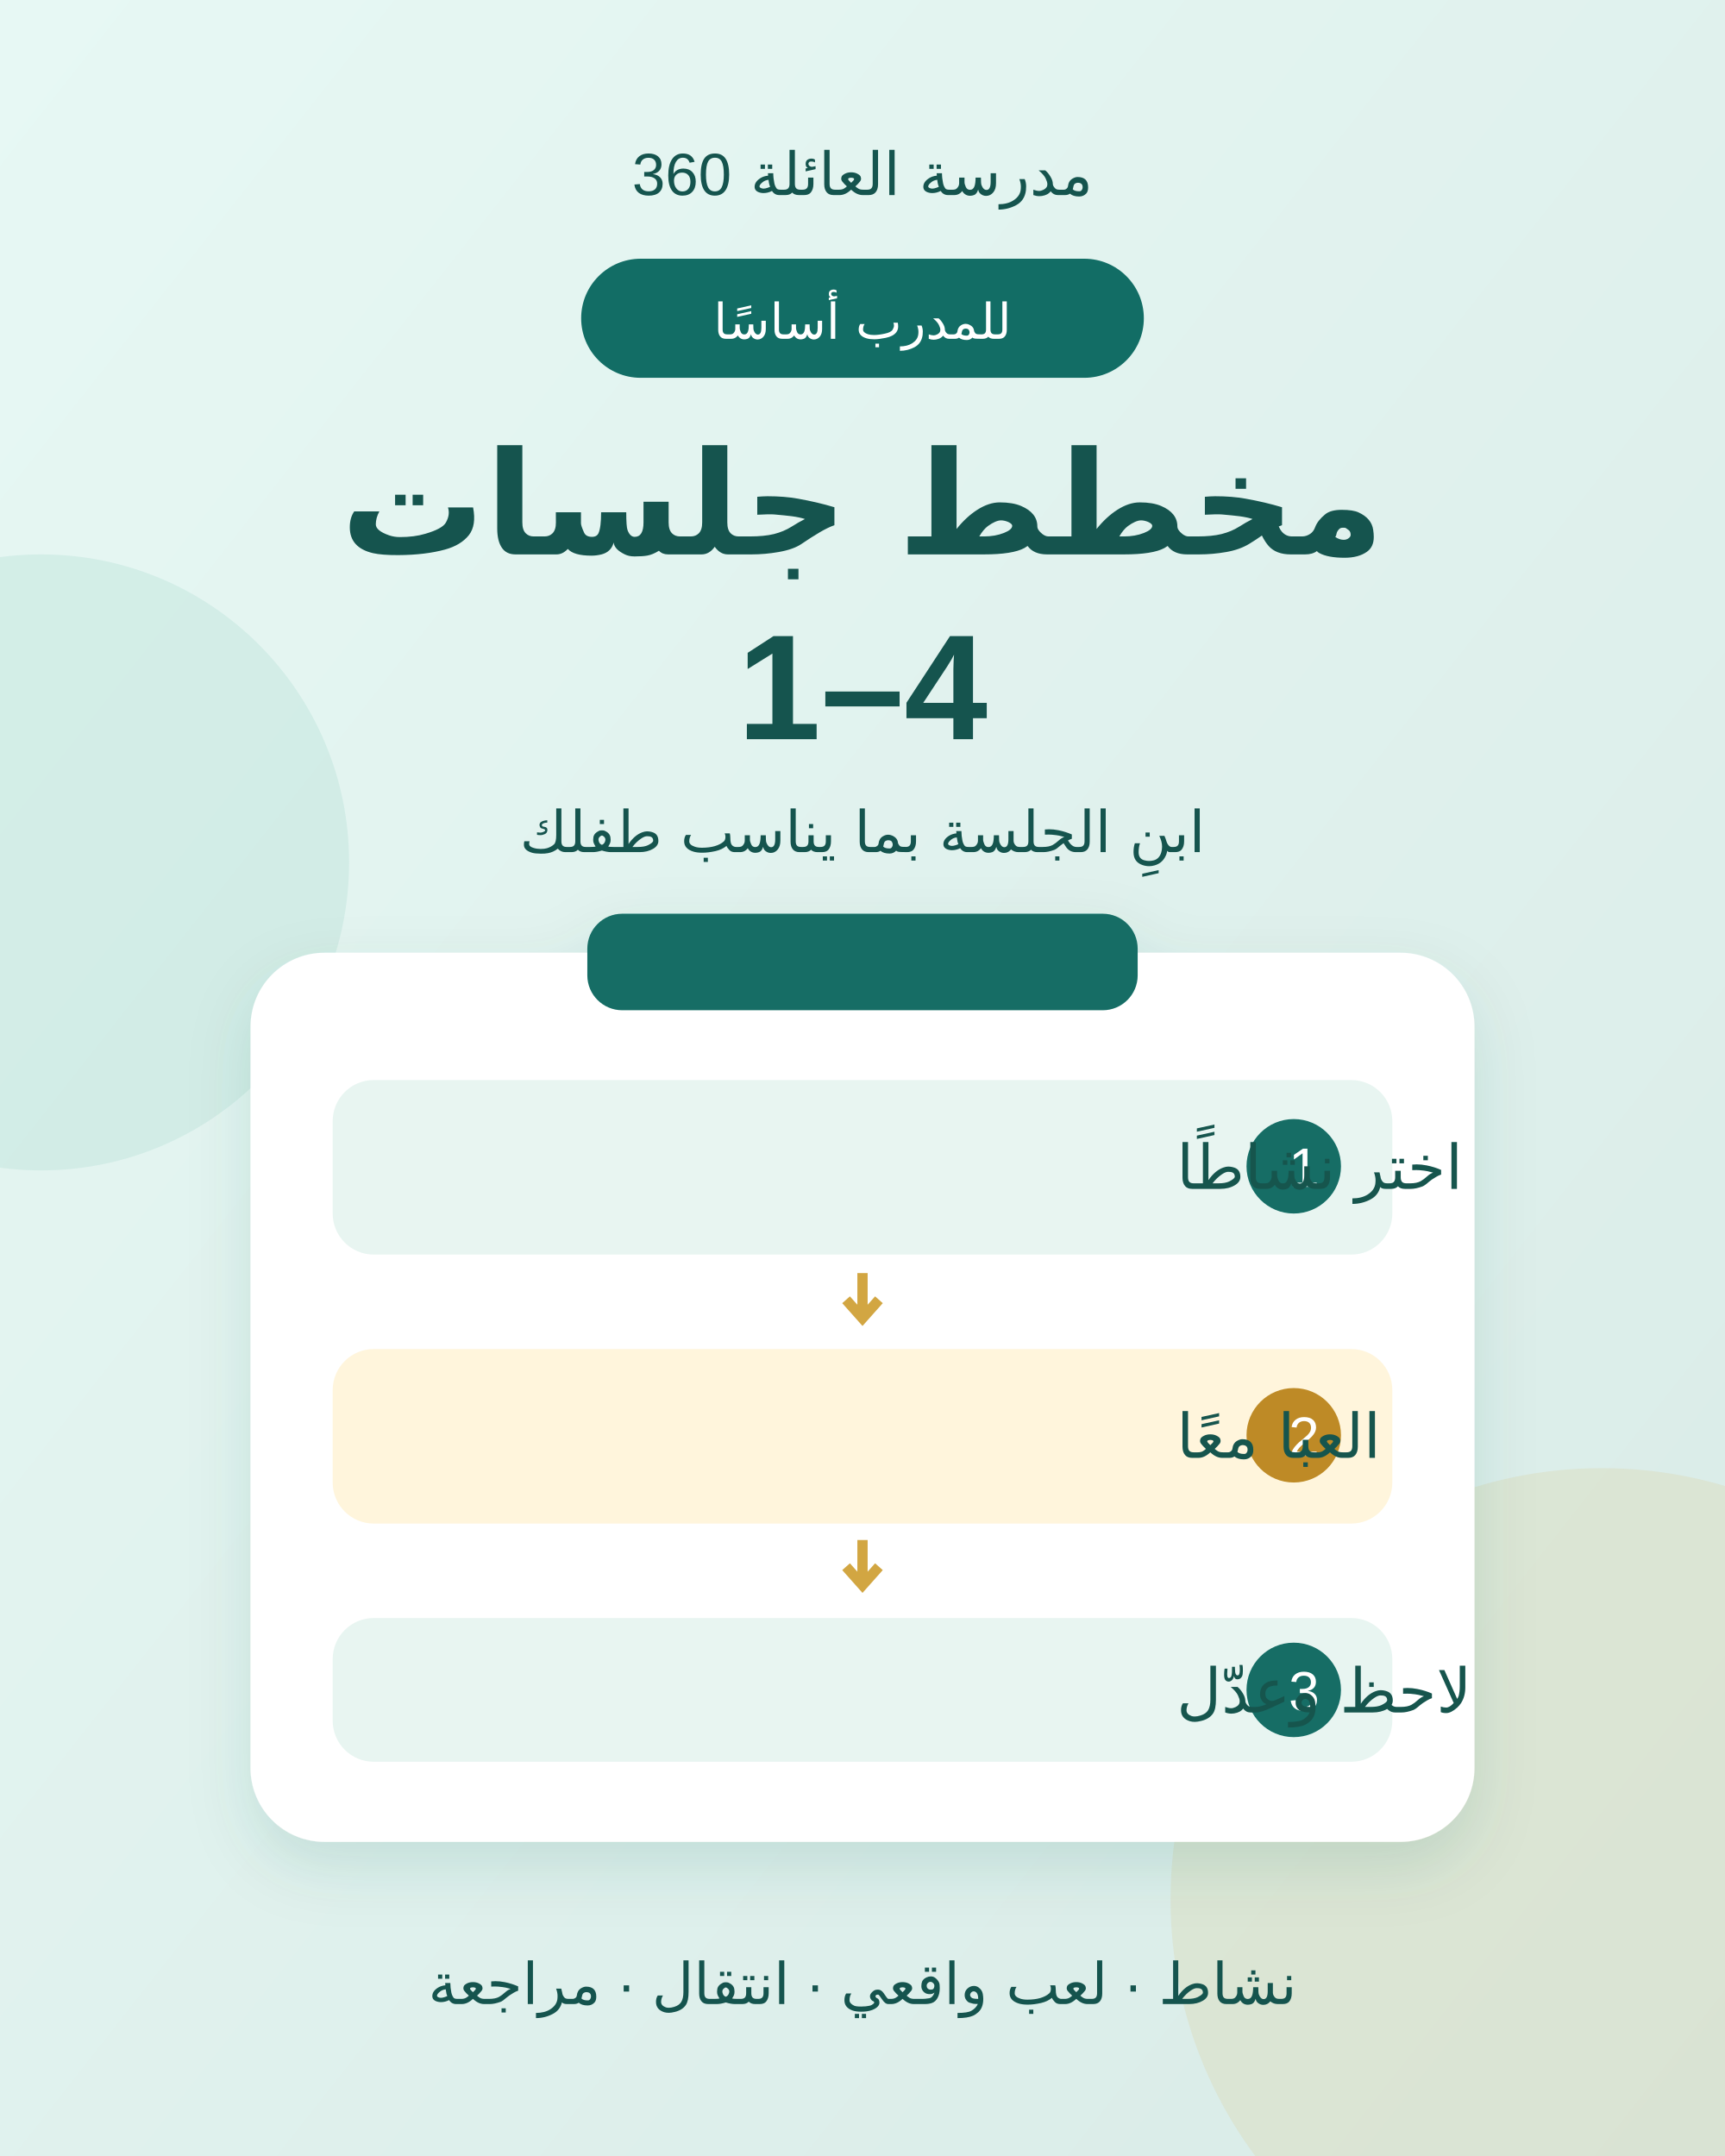
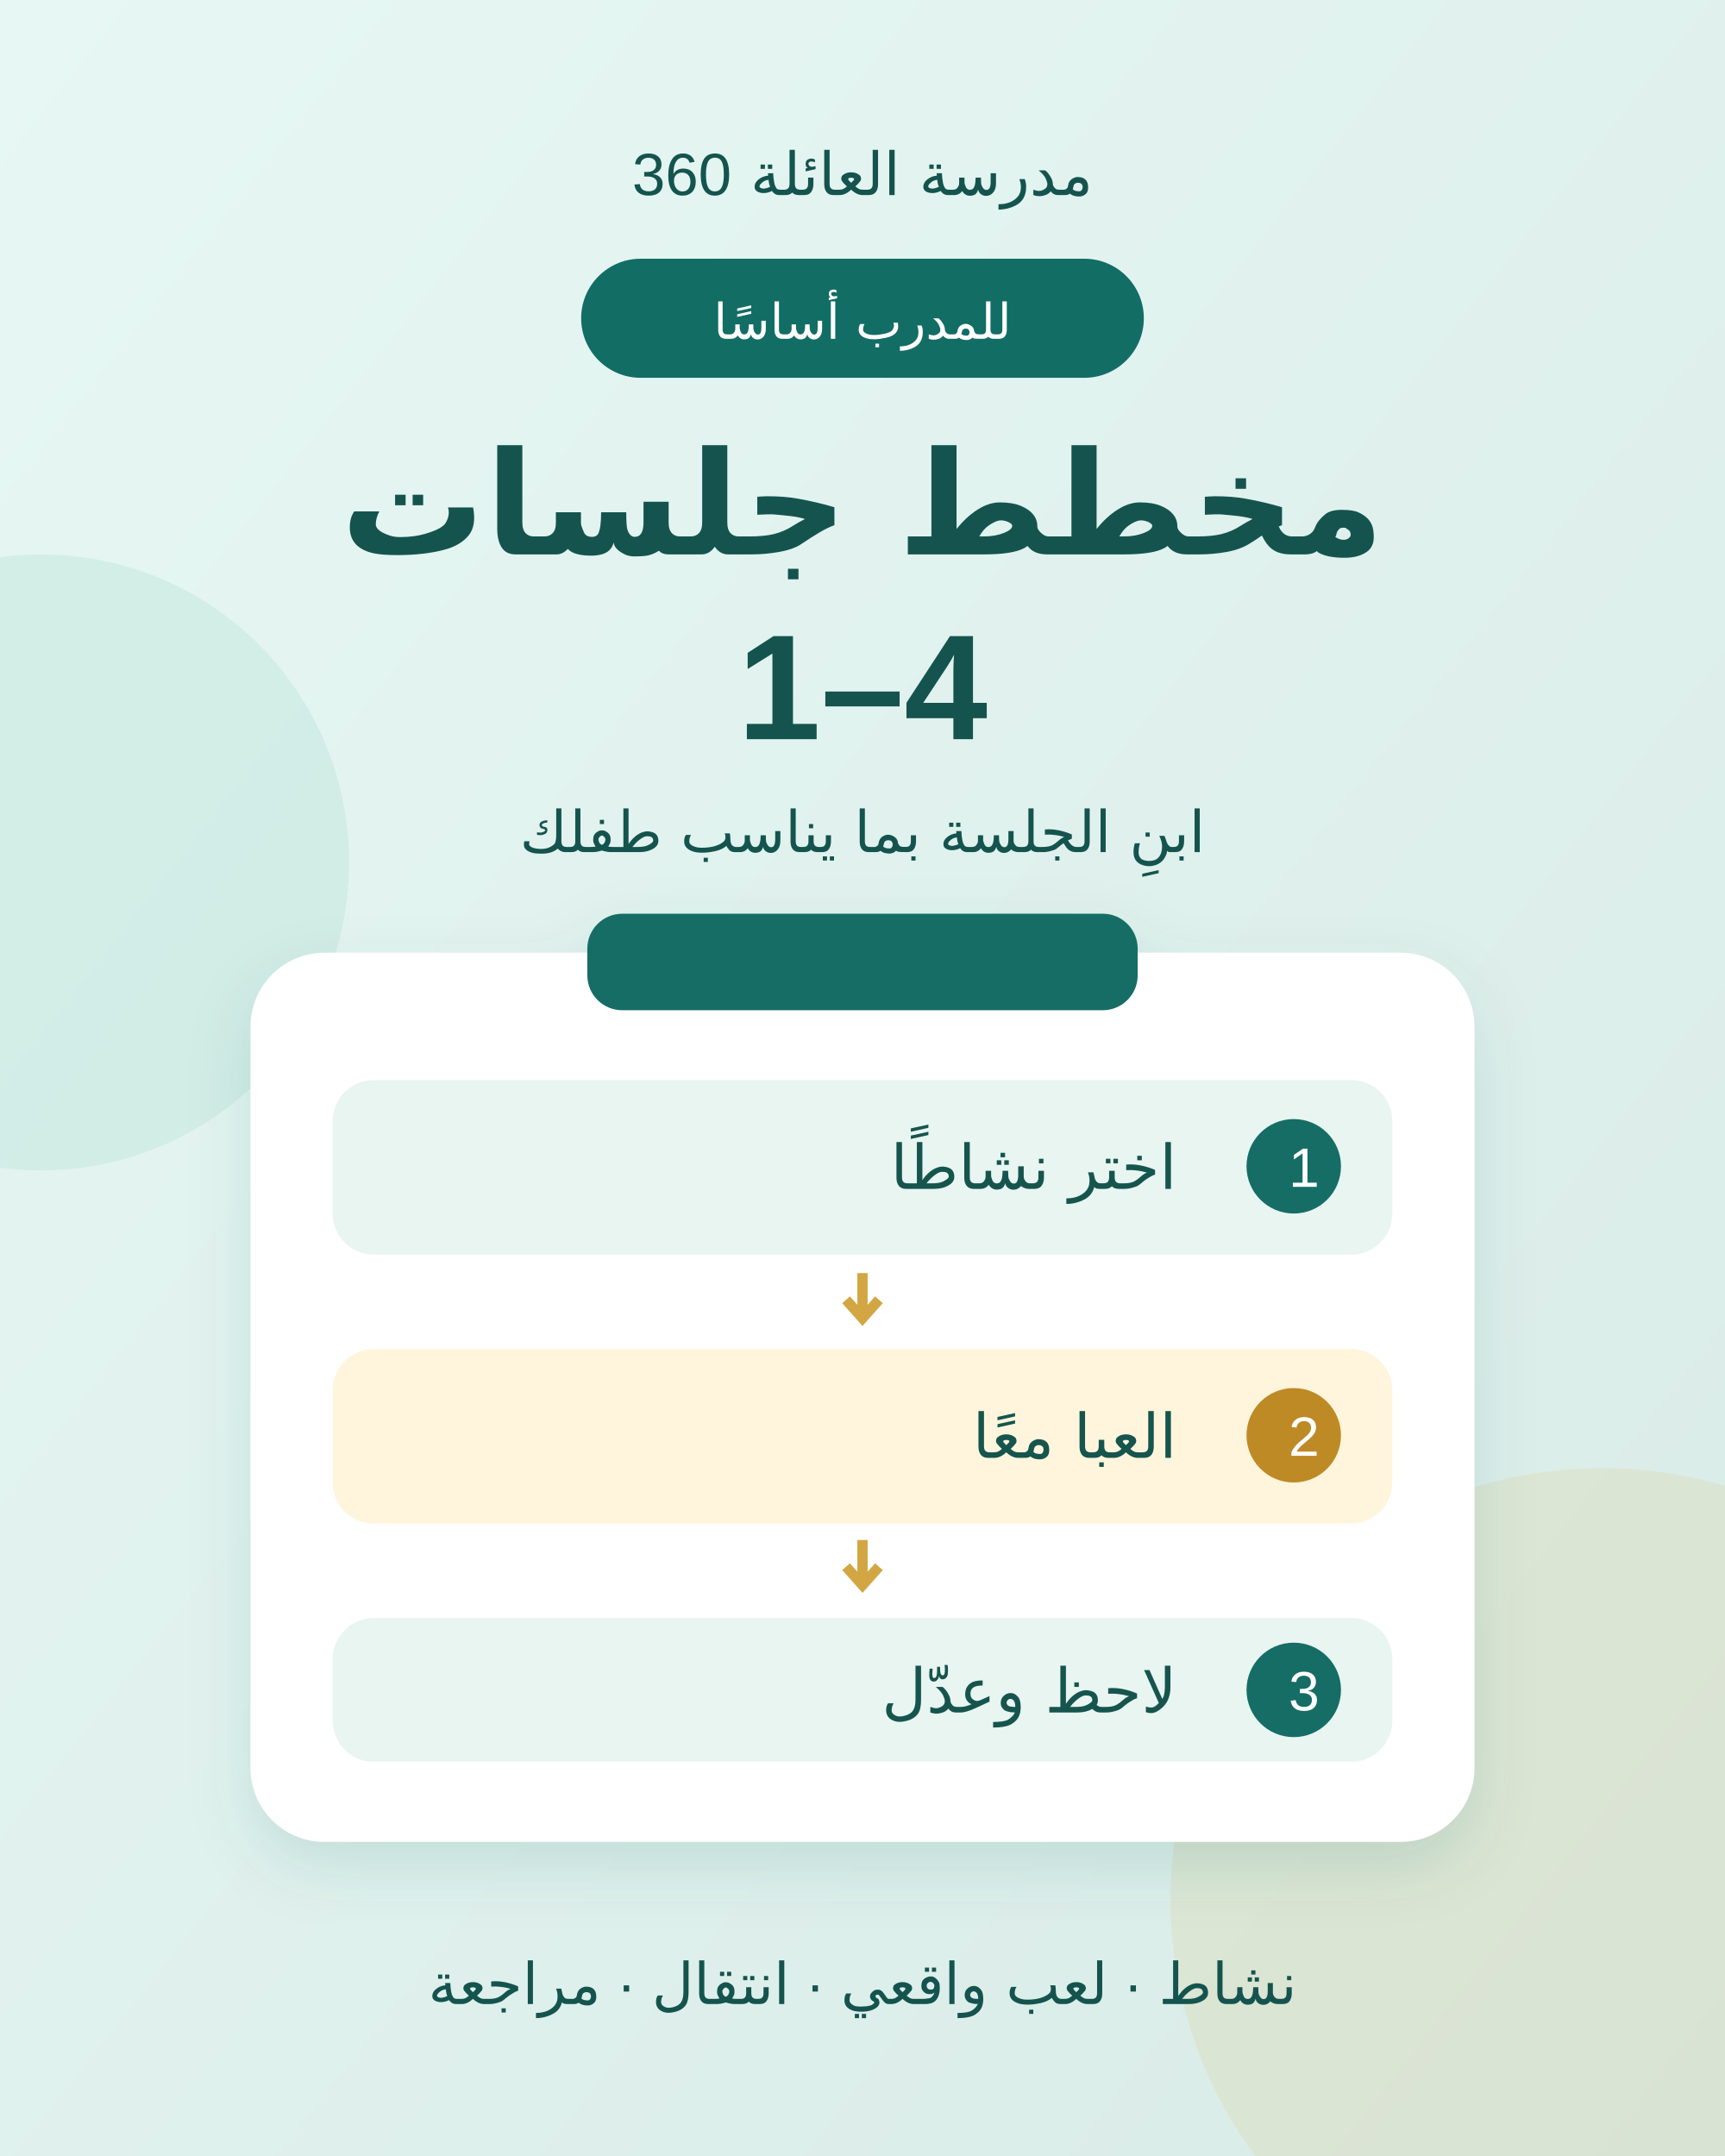
<svg xmlns="http://www.w3.org/2000/svg" width="840" height="1050" viewBox="0 0 840 1050" role="img" aria-labelledby="title desc">
  <defs>
    <linearGradient id="bg" x2="1" y2="1">
      <stop stop-color="#e7f8f4" />
      <stop offset="1" stop-color="#d9ebe7" />
    </linearGradient>
    <filter id="shadow">
      <feDropShadow dx="0" dy="12" stdDeviation="15" flood-color="#155c55" flood-opacity=".13" />
    </filter>
  </defs>
  <rect width="840" height="1050" fill="url(#bg)" />
  <circle cx="20" cy="420" r="150" fill="#b8e1d8" opacity=".4" />
  <circle cx="780" cy="925" r="210" fill="#d6b668" opacity=".16" />
  <g font-family="Tahoma,Arial,sans-serif" text-anchor="middle" fill="#15544e">
    <text x="420" y="95" font-size="29" direction="rtl">مدرسة العائلة 360</text>
    <rect x="283" y="126" width="274" height="58" rx="29" fill="#126d65" />
    <text x="420" y="165" font-size="24" fill="white" direction="rtl">للمدرب أساسًا</text>
    <text x="420" y="270" font-size="70" font-weight="bold" direction="rtl">مخطط جلسات</text>
    <text x="420" y="360" font-size="73" font-weight="bold">1–4</text>
    <text x="420" y="415" font-size="28" direction="rtl">ابنِ الجلسة بما يناسب طفلك</text>
  </g>
  <g filter="url(#shadow)">
    <rect x="122" y="464" width="596" height="433" rx="36" fill="#fff" />
    <rect x="286" y="445" width="268" height="47" rx="17" fill="#126d65" />
-     <g font-family="Tahoma,Arial,sans-serif" direction="rtl" text-anchor="end" fill="#15544e" font-size="30">
+     <g font-family="Tahoma,Arial,sans-serif" direction="rtl" text-anchor="start" fill="#15544e" font-size="30">
      <rect x="162" y="526" width="516" height="85" rx="20" fill="#e8f5f1" />
      <circle cx="630" cy="568" r="23" fill="#126d65" />
      <text x="635" y="578" text-anchor="middle" direction="ltr" font-size="27" fill="white">1</text>
      <text x="573" y="579">اختر نشاطًا</text>
      <path d="M 420 620 v 22 m -8 -9 l 8 9 8 -9" fill="none" stroke="#d2a642" stroke-width="5" />
      <rect x="162" y="657" width="516" height="85" rx="20" fill="#fff5dc" />
      <circle cx="630" cy="699" r="23" fill="#be8a25" />
      <text x="635" y="709" text-anchor="middle" direction="ltr" font-size="27" fill="white">2</text>
      <text x="573" y="710">العبا معًا</text>
      <path d="M 420 750 v 22 m -8 -9 l 8 9 8 -9" fill="none" stroke="#d2a642" stroke-width="5" />
      <rect x="162" y="788" width="516" height="70" rx="20" fill="#e8f5f1" />
      <circle cx="630" cy="823" r="23" fill="#126d65" />
      <text x="635" y="833" text-anchor="middle" direction="ltr" font-size="27" fill="white">3</text>
      <text x="573" y="834">لاحظ وعدّل</text>
    </g>
  </g>
  <text x="420" y="976" font-family="Tahoma,Arial,sans-serif" font-size="28" text-anchor="middle" fill="#15544e" direction="rtl">نشاط · لعب واقعي · انتقال · مراجعة</text>
</svg>
